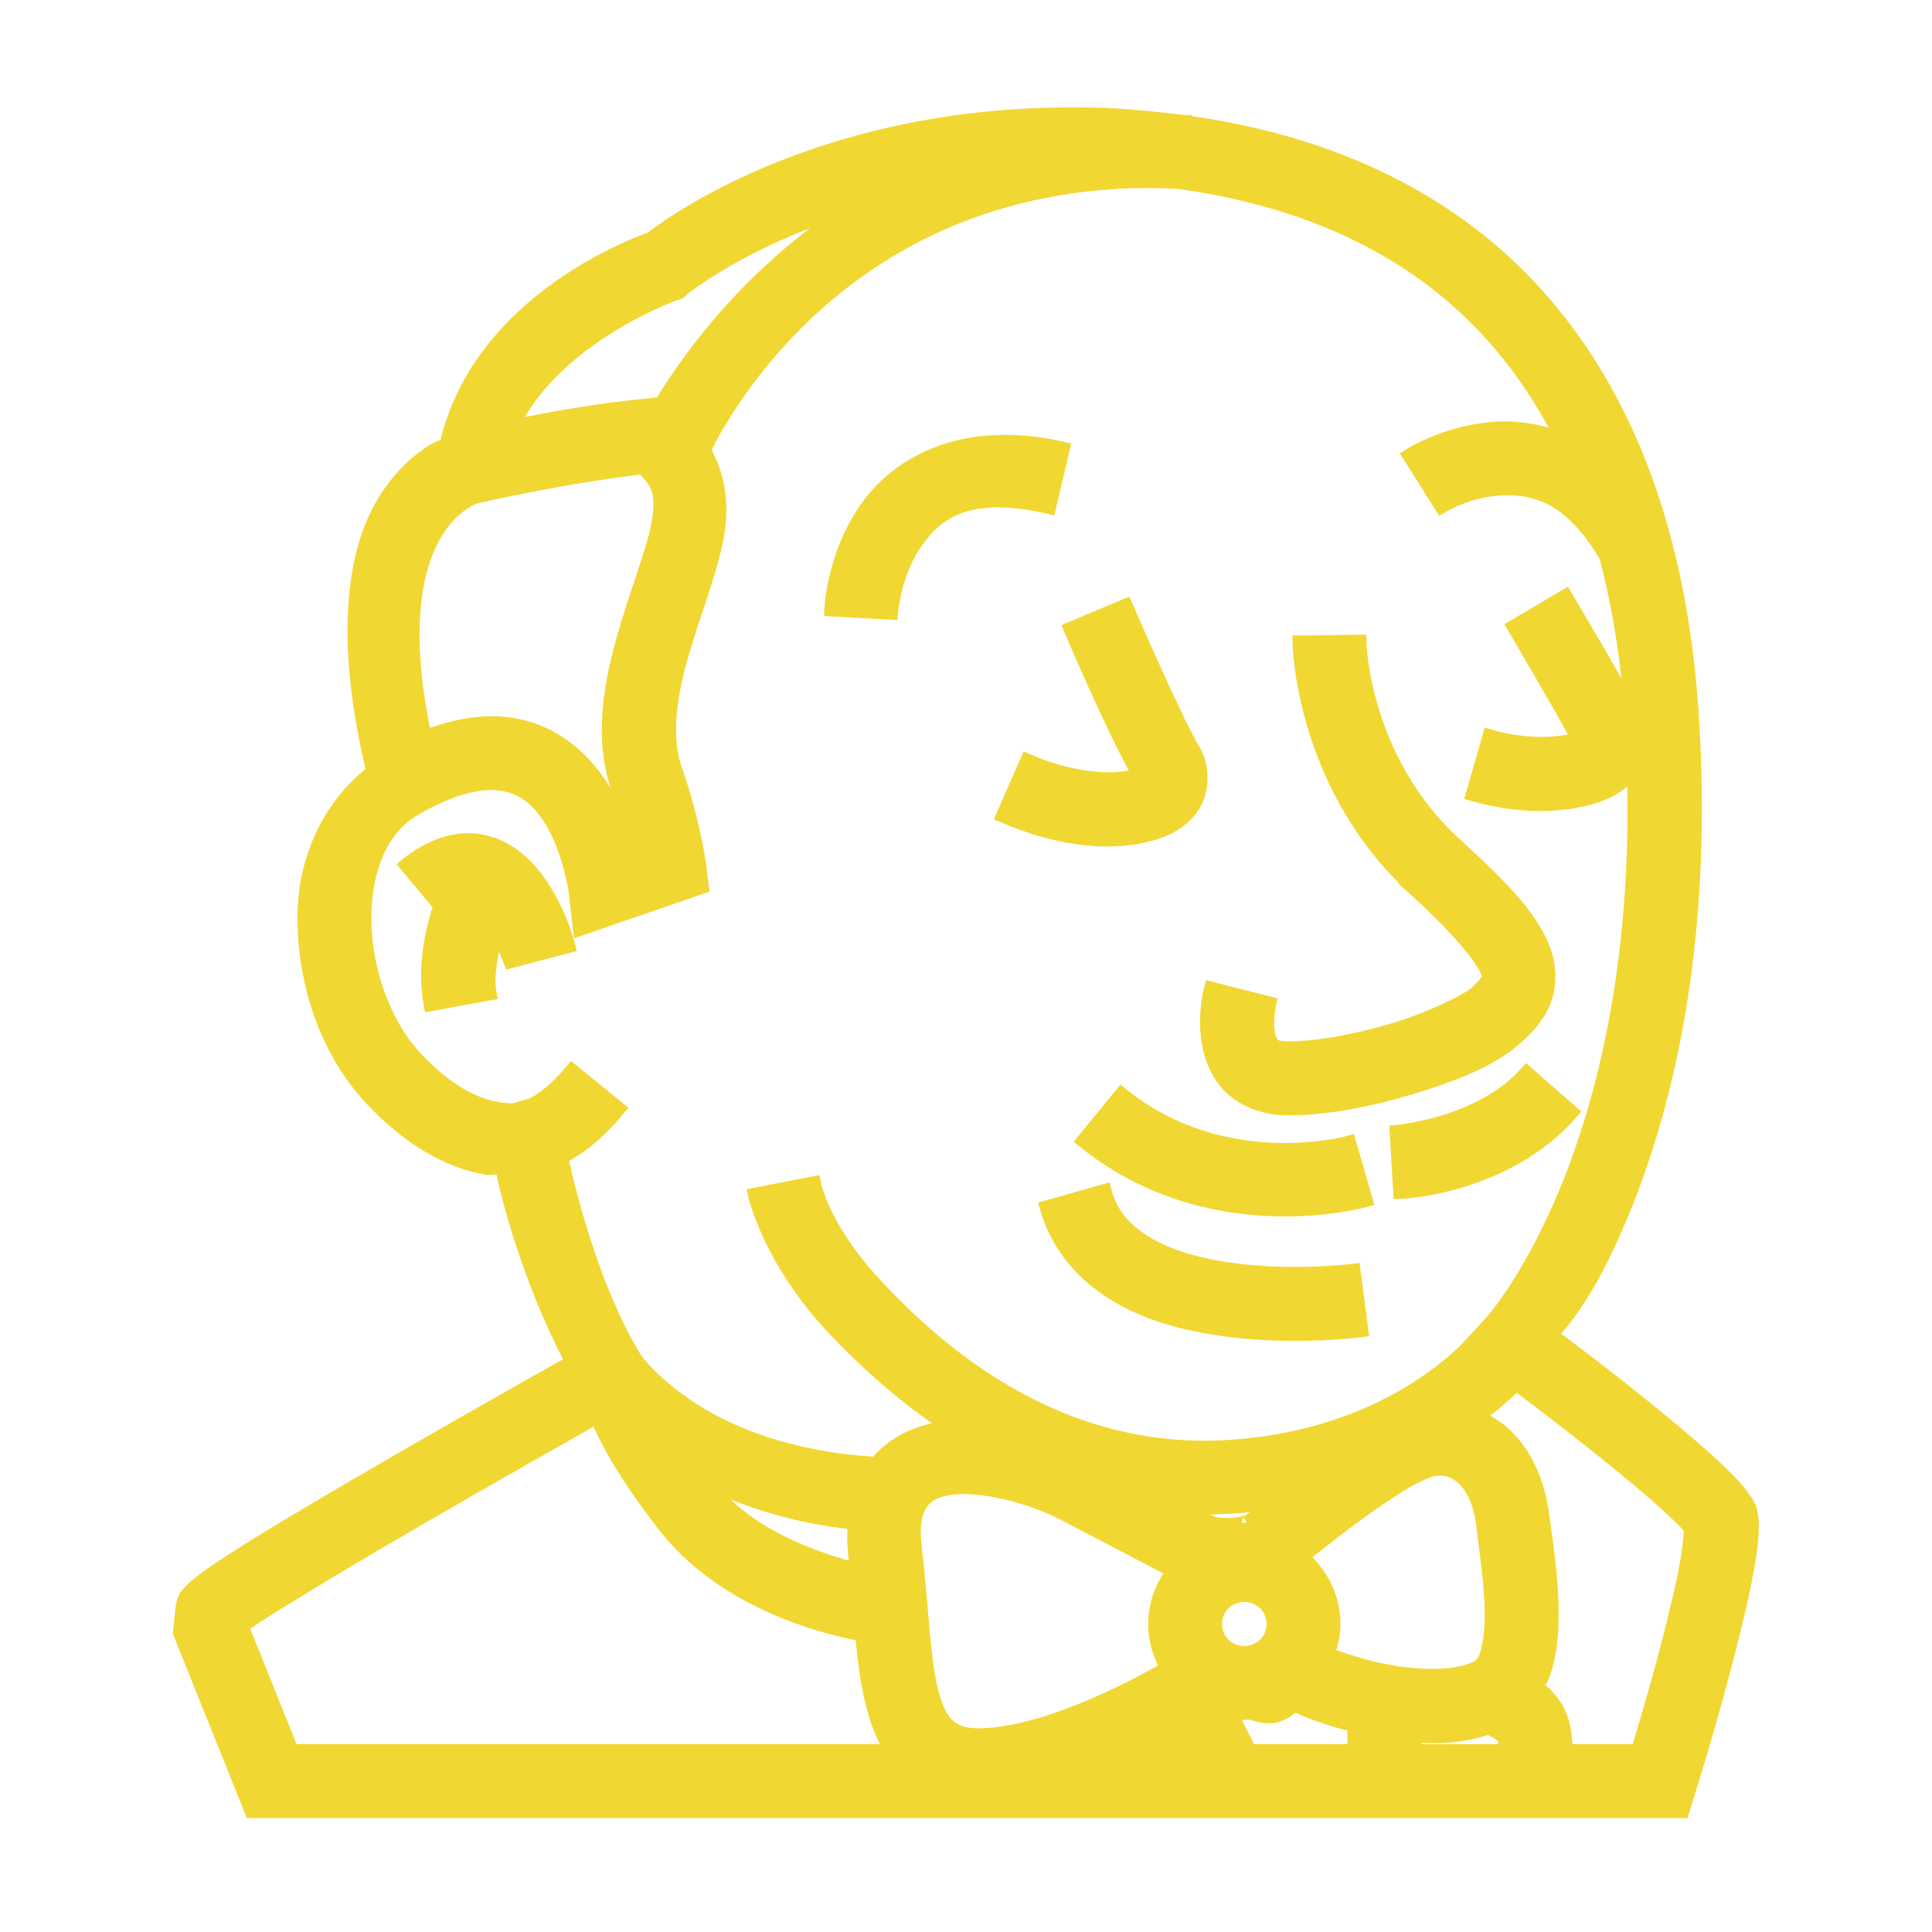
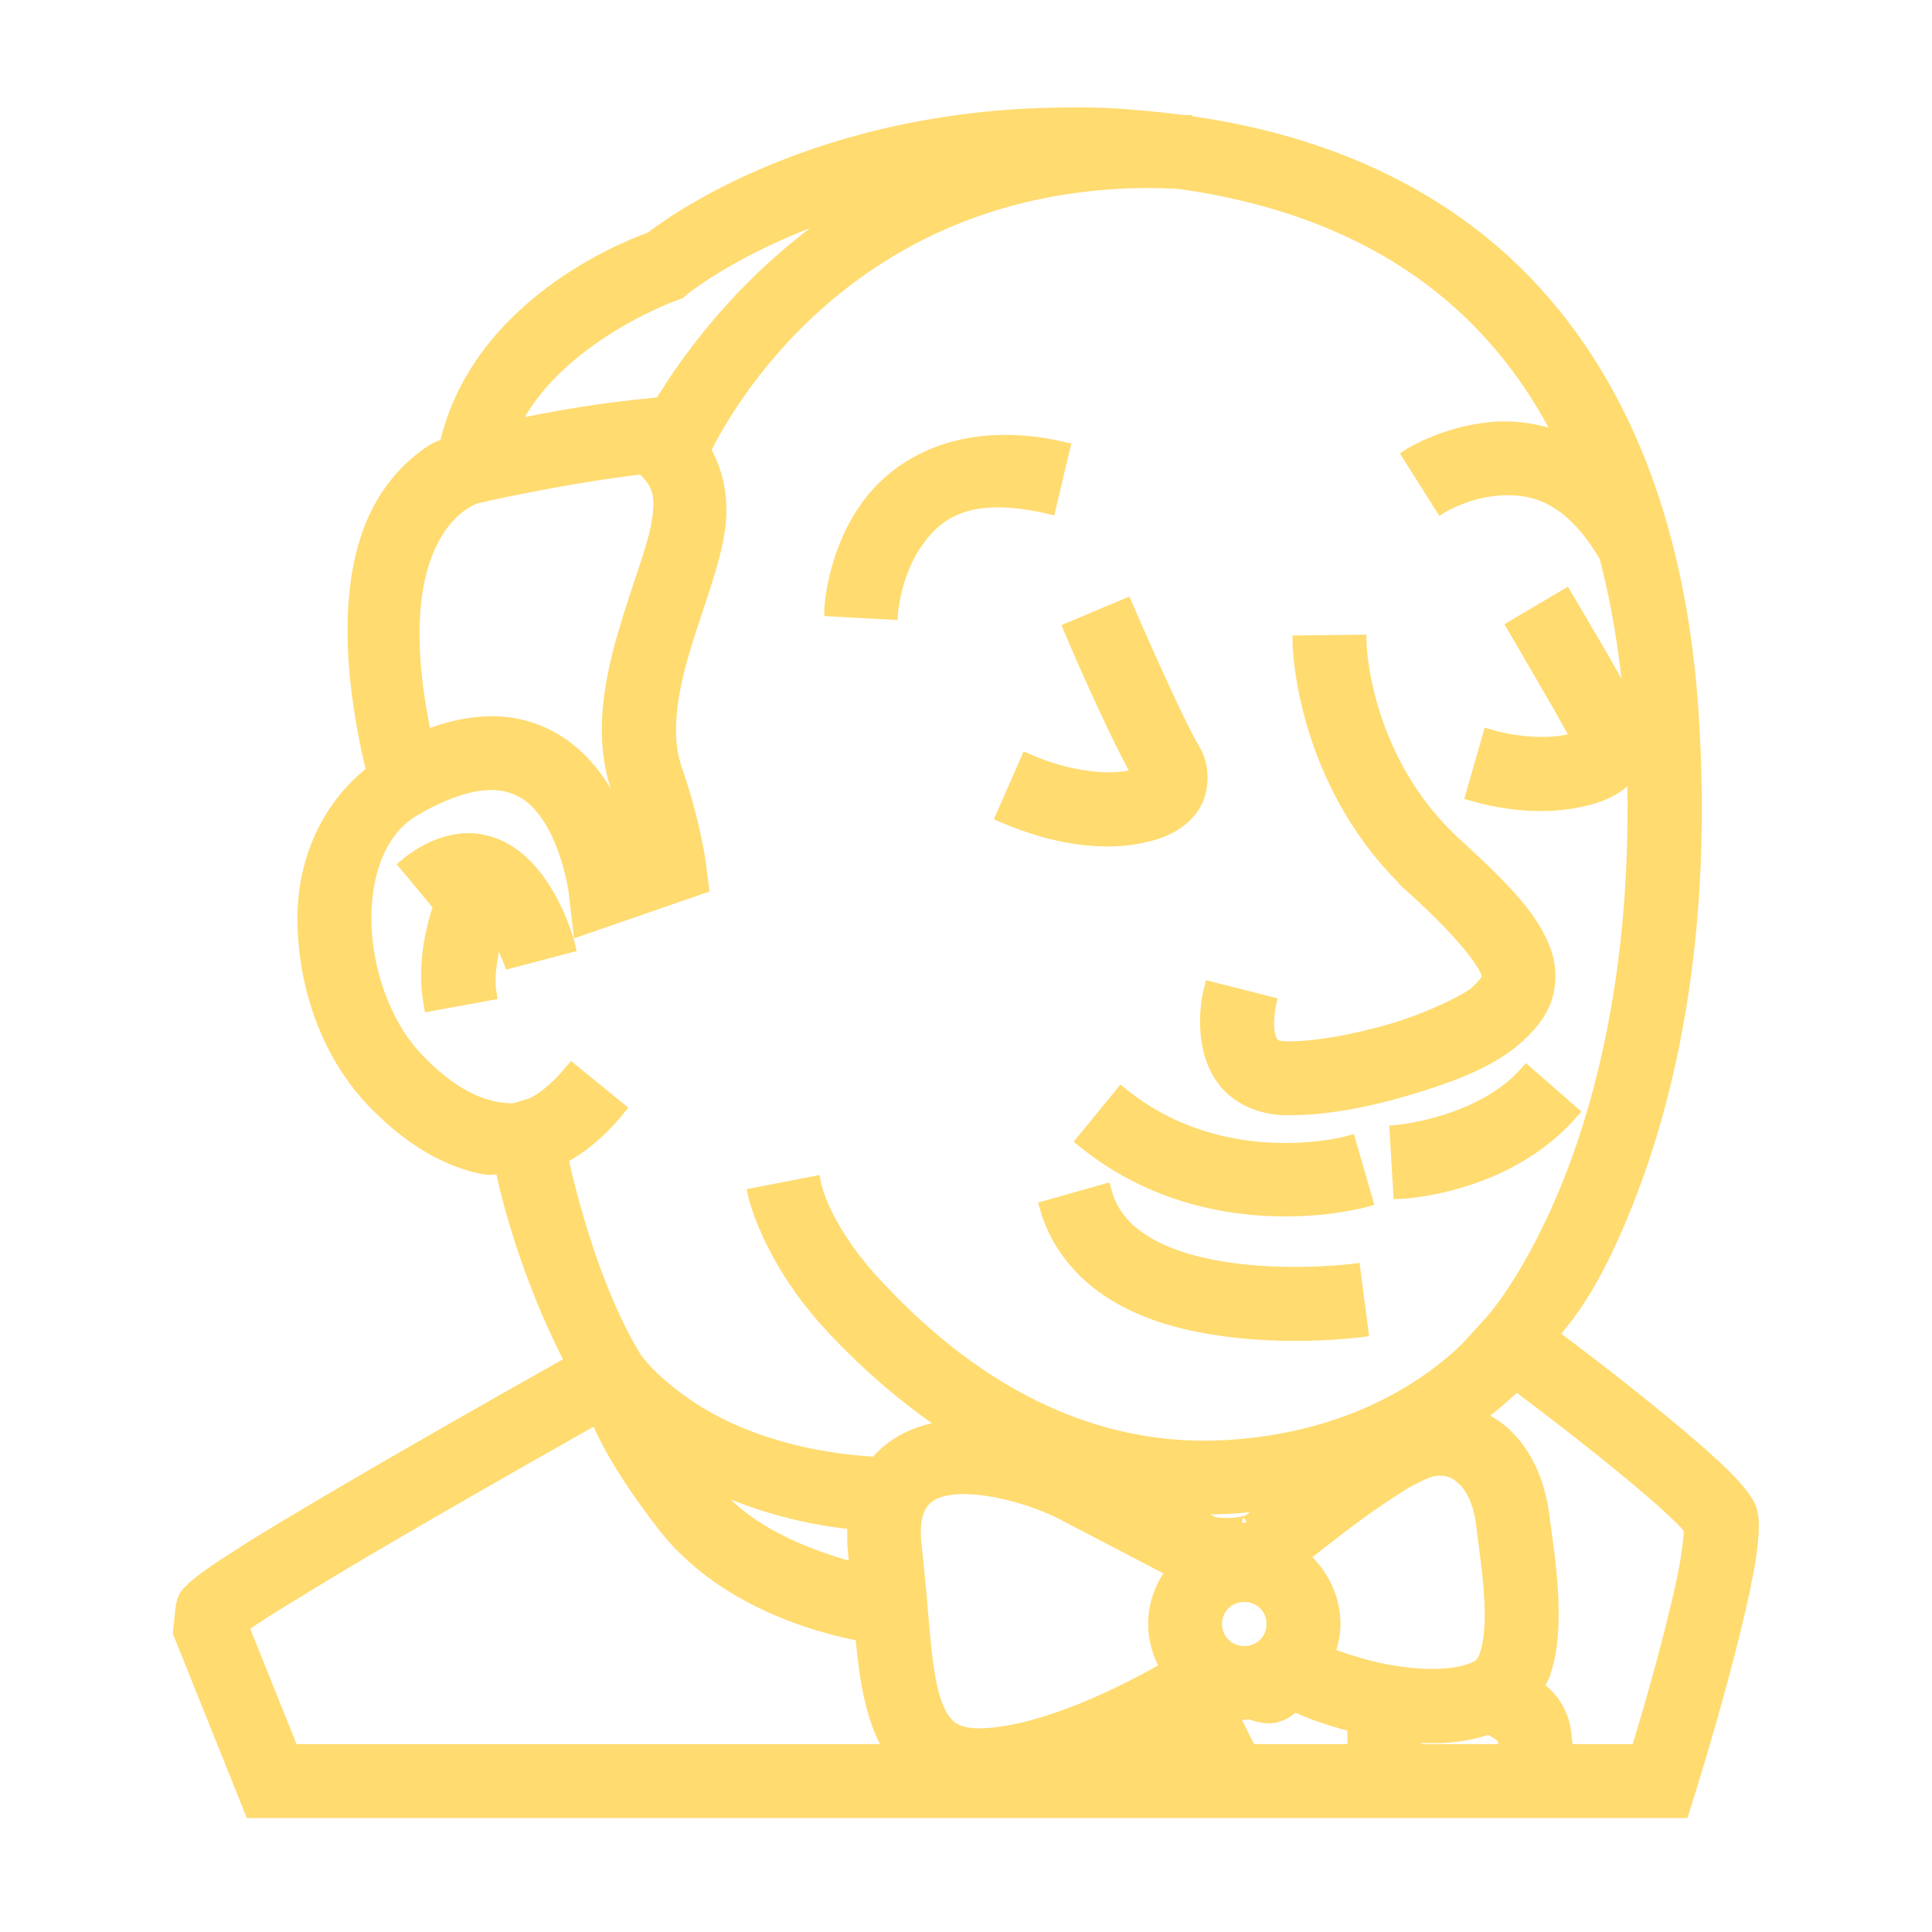
- <svg xmlns="http://www.w3.org/2000/svg" fill="#f1d732" width="800px" height="800px" viewBox="0 0 32 32" stroke="#f1d732" stroke-width="0.224">
+ <svg xmlns="http://www.w3.org/2000/svg" fill="#ffdb70" width="800px" height="800px" viewBox="0 0 32 32" stroke="#ffdb70" stroke-width="0.224">
  <g id="SVGRepo_bgCarrier" stroke-width="0" />
  <g id="SVGRepo_tracerCarrier" stroke-linecap="round" stroke-linejoin="round" />
  <g id="SVGRepo_iconCarrier">
    <path d="M 17.426 1.895 C 13.285 1.984 10.918 3.848 10.785 3.953 C 10.68 3.988 7.945 4.926 7.391 7.371 C 7.305 7.406 7.281 7.402 7.156 7.477 C 6.906 7.641 6.594 7.91 6.34 8.344 C 5.855 9.168 5.652 10.582 6.18 12.781 C 5.445 13.348 5.047 14.234 5.039 15.172 C 5.031 16.262 5.402 17.402 6.148 18.199 C 6.816 18.914 7.465 19.223 7.965 19.328 C 8.16 19.371 8.168 19.332 8.312 19.328 C 8.402 19.797 8.742 21.152 9.473 22.559 C 9.051 22.797 7.844 23.473 6.422 24.297 C 5.621 24.762 4.832 25.227 4.234 25.594 C 3.938 25.781 3.691 25.941 3.504 26.07 C 3.41 26.137 3.336 26.191 3.266 26.25 C 3.23 26.277 3.199 26.305 3.16 26.348 C 3.121 26.395 3.043 26.422 3.016 26.66 L 2.977 27.043 L 4.164 30 L 27.867 30 L 27.977 29.648 C 27.977 29.648 28.25 28.781 28.512 27.801 C 28.645 27.312 28.773 26.797 28.871 26.34 C 28.965 25.879 29.035 25.508 29.016 25.168 C 29 24.973 28.938 24.902 28.891 24.828 C 28.84 24.754 28.789 24.691 28.73 24.625 C 28.613 24.492 28.469 24.355 28.297 24.199 C 27.957 23.891 27.523 23.531 27.09 23.184 C 26.391 22.625 25.945 22.297 25.699 22.109 C 25.91 21.848 26.363 21.375 26.941 19.91 C 27.648 18.129 28.277 15.422 28.016 11.715 C 27.766 8.207 26.555 5.766 24.77 4.203 C 23.324 2.945 21.535 2.281 19.637 2.023 L 19.637 2.016 C 19.621 2.016 19.609 2.02 19.594 2.016 C 19.16 1.961 18.723 1.918 18.277 1.898 C 17.984 1.891 17.703 1.887 17.426 1.895 Z M 18.516 3.016 C 18.836 2.996 19.168 3 19.512 3.016 C 21.254 3.254 22.852 3.855 24.113 4.961 C 24.805 5.566 25.402 6.332 25.879 7.277 C 25.508 7.133 25.137 7.078 24.809 7.094 C 23.961 7.141 23.34 7.543 23.34 7.543 L 23.875 8.391 C 23.875 8.391 24.309 8.121 24.859 8.094 C 25.398 8.066 26.012 8.207 26.602 9.219 C 26.801 9.98 26.945 10.816 27.016 11.758 C 26.984 11.703 26.961 11.656 26.922 11.594 C 26.809 11.383 26.66 11.121 26.516 10.867 C 26.219 10.359 25.93 9.871 25.93 9.871 L 25.07 10.379 C 25.07 10.379 25.355 10.863 25.645 11.367 C 25.793 11.617 25.938 11.875 26.047 12.074 C 26.082 12.133 26.102 12.172 26.125 12.219 C 26.082 12.242 26.062 12.258 25.969 12.277 C 25.664 12.344 25.156 12.336 24.668 12.191 L 24.391 13.156 C 25.031 13.34 25.66 13.367 26.176 13.254 C 26.438 13.199 26.672 13.117 26.879 12.941 C 26.945 12.887 27.004 12.805 27.059 12.719 C 27.152 15.793 26.605 18.043 26.016 19.543 C 25.363 21.191 24.688 21.91 24.688 21.91 L 24.312 22.32 L 24.312 22.324 C 23.766 22.859 22.523 23.805 20.422 23.957 C 17.5 24.172 15.5 22.344 14.535 21.316 C 13.613 20.34 13.484 19.594 13.484 19.594 L 12.5 19.785 C 12.5 19.785 12.73 20.859 13.809 22.004 C 14.238 22.461 14.898 23.09 15.754 23.656 C 15.691 23.66 15.625 23.652 15.559 23.664 C 15.168 23.73 14.781 23.91 14.512 24.242 C 13.094 24.16 12.098 23.75 11.465 23.34 C 10.785 22.895 10.527 22.512 10.52 22.5 C 9.852 21.414 9.457 19.891 9.297 19.172 C 9.566 19.035 9.902 18.789 10.25 18.363 L 9.473 17.73 C 9.199 18.062 8.973 18.215 8.828 18.289 C 8.82 18.293 8.828 18.289 8.82 18.293 L 8.57 18.371 C 8.57 18.371 8.473 18.414 8.176 18.352 C 7.879 18.289 7.426 18.102 6.879 17.516 C 6.352 16.953 6.031 16.023 6.039 15.184 C 6.047 14.34 6.352 13.66 6.922 13.371 L 6.938 13.359 C 7.613 12.984 8.062 12.934 8.367 12.996 C 8.672 13.059 8.883 13.234 9.062 13.488 C 9.426 14 9.531 14.77 9.531 14.77 L 9.602 15.391 L 11.629 14.691 L 11.578 14.289 C 11.578 14.289 11.484 13.598 11.188 12.75 C 11.004 12.238 11.086 11.574 11.281 10.887 C 11.473 10.199 11.758 9.52 11.875 8.898 C 12 8.242 11.84 7.773 11.66 7.453 C 12.02 6.727 13.934 3.277 18.516 3.016 Z M 14.141 3.41 C 12.449 4.488 11.438 5.883 10.949 6.688 L 10.812 6.703 C 9.887 6.789 9.086 6.938 8.484 7.066 C 9.18 5.586 11.156 4.875 11.156 4.875 L 11.246 4.844 L 11.316 4.785 C 11.316 4.785 12.301 3.973 14.141 3.41 Z M 16.453 7.32 C 15.406 7.375 14.691 7.895 14.309 8.477 C 13.793 9.254 13.766 10.098 13.766 10.098 L 14.762 10.152 C 14.762 10.152 14.805 9.535 15.141 9.027 C 15.477 8.52 15.992 8.078 17.379 8.402 L 17.609 7.43 C 17.188 7.332 16.801 7.301 16.453 7.32 Z M 10.648 7.742 C 10.852 7.969 11.012 8.086 10.895 8.711 C 10.812 9.148 10.527 9.852 10.312 10.621 C 10.102 11.387 9.949 12.25 10.242 13.082 C 10.43 13.613 10.445 13.812 10.484 14.031 L 10.312 14.09 C 10.25 13.746 10.262 13.445 9.883 12.91 C 9.598 12.512 9.164 12.137 8.562 12.016 C 8.117 11.926 7.609 11.984 7.039 12.207 C 6.645 10.363 6.898 9.367 7.203 8.852 C 7.367 8.566 7.555 8.41 7.691 8.324 C 7.828 8.238 7.883 8.227 7.883 8.227 L 7.891 8.227 C 7.891 8.227 9.258 7.906 10.648 7.742 Z M 18.648 10.027 L 17.727 10.414 C 17.727 10.414 18.406 12.023 18.855 12.816 C 18.824 12.836 18.82 12.848 18.715 12.871 C 18.379 12.945 17.738 12.91 17.012 12.594 L 16.609 13.512 C 17.5 13.898 18.309 13.984 18.926 13.848 C 19.234 13.781 19.516 13.668 19.719 13.41 C 19.926 13.152 19.945 12.715 19.77 12.426 C 19.457 11.906 18.648 10.027 18.648 10.027 Z M 22.52 10.625 L 21.52 10.637 C 21.52 10.637 21.547 13.016 23.453 14.742 L 23.449 14.742 C 24.25 15.469 24.586 15.941 24.641 16.109 C 24.668 16.195 24.66 16.188 24.645 16.219 C 24.633 16.25 24.574 16.328 24.457 16.438 C 24.309 16.57 23.723 16.863 23.09 17.055 C 22.457 17.246 21.746 17.371 21.297 17.359 C 21.129 17.352 21.105 17.32 21.078 17.293 C 21.047 17.262 21.016 17.195 21 17.09 C 20.969 16.883 21.027 16.617 21.027 16.617 L 20.055 16.371 C 20.055 16.371 19.941 16.773 20.012 17.238 C 20.047 17.473 20.133 17.742 20.344 17.973 C 20.559 18.203 20.898 18.348 21.27 18.359 C 21.91 18.375 22.672 18.227 23.379 18.012 C 24.086 17.797 24.711 17.555 25.125 17.18 C 25.289 17.031 25.453 16.863 25.559 16.625 C 25.664 16.387 25.68 16.078 25.594 15.801 C 25.414 15.254 24.961 14.766 24.121 14 C 22.551 12.578 22.52 10.625 22.52 10.625 Z M 7.688 13.914 C 7.367 13.934 7.031 14.078 6.727 14.328 L 7.289 15.004 C 7.152 15.414 7.016 16.016 7.129 16.637 L 8.113 16.457 C 8.059 16.16 8.141 15.758 8.23 15.422 C 8.355 15.676 8.453 15.926 8.453 15.926 L 9.418 15.672 C 9.418 15.672 9.273 15.062 8.883 14.547 C 8.684 14.289 8.406 14.023 8 13.938 C 7.898 13.914 7.793 13.906 7.688 13.914 Z M 25.285 17.766 C 24.523 18.629 23.129 18.746 23.129 18.746 L 23.188 19.746 C 23.188 19.746 24.93 19.688 26.035 18.422 Z M 18.574 18.121 L 17.941 18.895 C 20.062 20.617 22.625 19.879 22.625 19.879 L 22.348 18.922 C 22.348 18.922 20.281 19.504 18.574 18.121 Z M 18.297 19.723 L 17.332 19.996 C 17.527 20.691 18.012 21.188 18.562 21.496 C 19.109 21.805 19.73 21.949 20.316 22.027 C 21.488 22.18 22.551 22.035 22.551 22.035 L 22.422 21.043 C 22.422 21.043 21.457 21.168 20.449 21.035 C 19.941 20.973 19.434 20.84 19.047 20.625 C 18.664 20.406 18.41 20.141 18.297 19.723 Z M 25.113 22.922 C 25.363 23.113 25.789 23.426 26.465 23.965 C 26.891 24.305 27.316 24.656 27.625 24.938 C 27.781 25.082 27.91 25.207 27.984 25.293 C 27.996 25.305 27.996 25.305 28.004 25.312 C 28 25.441 27.973 25.742 27.891 26.133 C 27.801 26.562 27.672 27.066 27.547 27.543 C 27.336 28.312 27.199 28.758 27.125 29 L 25.949 29 L 25.914 28.715 C 25.871 28.332 25.664 28.098 25.453 27.938 C 25.492 27.863 25.543 27.793 25.566 27.719 C 25.672 27.41 25.703 27.086 25.703 26.77 C 25.711 26.133 25.598 25.492 25.555 25.141 C 25.488 24.566 25.27 24.074 24.902 23.738 C 24.773 23.625 24.629 23.539 24.473 23.469 C 24.738 23.27 24.957 23.078 25.113 22.922 Z M 9.883 23.473 C 10.035 23.824 10.301 24.359 10.984 25.246 C 11.945 26.496 13.531 26.934 14.277 27.074 C 14.32 27.539 14.375 27.984 14.496 28.387 C 14.559 28.602 14.648 28.809 14.77 29 L 4.836 29 L 4.008 26.938 C 4.035 26.918 4.043 26.91 4.074 26.891 C 4.23 26.781 4.473 26.625 4.766 26.449 C 5.344 26.09 6.125 25.625 6.922 25.164 C 8.297 24.367 9.387 23.754 9.883 23.473 Z M 23.695 24.348 C 23.934 24.301 24.086 24.352 24.23 24.484 C 24.375 24.613 24.516 24.863 24.562 25.258 C 24.609 25.664 24.707 26.254 24.703 26.766 C 24.703 27.02 24.672 27.25 24.625 27.395 C 24.574 27.543 24.523 27.59 24.469 27.617 C 24.07 27.82 23.34 27.777 22.719 27.625 C 22.434 27.555 22.188 27.469 21.992 27.398 C 22.051 27.242 22.09 27.074 22.09 26.898 C 22.09 26.453 21.883 26.059 21.566 25.785 C 21.902 25.52 22.27 25.227 22.652 24.957 C 22.895 24.789 23.125 24.633 23.316 24.523 C 23.512 24.414 23.68 24.352 23.695 24.348 Z M 11.723 24.547 C 12.375 24.855 13.156 25.121 14.152 25.223 C 14.141 25.387 14.141 25.559 14.16 25.742 C 14.172 25.828 14.176 25.91 14.184 26 C 13.492 25.816 12.387 25.434 11.773 24.637 C 11.73 24.582 11.762 24.602 11.723 24.547 Z M 16.125 24.641 C 16.57 24.672 17.129 24.828 17.578 25.051 L 19.434 26.02 C 19.246 26.266 19.129 26.57 19.129 26.898 C 19.129 27.164 19.207 27.41 19.332 27.629 C 18.676 28.004 17.406 28.656 16.359 28.734 C 16.016 28.758 15.852 28.695 15.738 28.609 C 15.629 28.523 15.531 28.371 15.453 28.102 C 15.293 27.562 15.273 26.645 15.156 25.625 C 15.105 25.219 15.18 25.008 15.266 24.887 C 15.355 24.766 15.488 24.688 15.719 24.652 C 15.836 24.633 15.973 24.629 16.125 24.641 Z M 21.137 24.859 C 20.98 24.98 20.785 25.121 20.66 25.219 C 20.707 25.184 20.531 25.258 20.355 25.254 C 20.211 25.254 20.133 25.242 20.094 25.234 L 19.562 24.957 C 19.863 24.977 20.172 24.977 20.492 24.953 C 20.723 24.938 20.922 24.895 21.137 24.859 Z M 20.609 26.422 C 20.879 26.422 21.09 26.629 21.09 26.898 C 21.09 27.168 20.879 27.375 20.609 27.375 C 20.34 27.375 20.129 27.168 20.129 26.898 C 20.129 26.629 20.34 26.422 20.609 26.422 Z M 21.441 28.238 C 21.598 28.309 21.887 28.441 22.43 28.578 L 22.43 29 L 20.703 29 L 20.375 28.352 C 20.453 28.363 20.531 28.375 20.609 28.375 C 20.641 28.375 20.668 28.367 20.699 28.367 C 20.859 28.418 21.012 28.453 21.133 28.418 C 21.32 28.359 21.332 28.316 21.441 28.238 Z M 24.672 28.609 L 24.672 28.625 C 24.672 28.625 24.91 28.727 24.922 28.828 L 24.941 29 L 23.43 29 L 23.43 28.75 C 23.84 28.781 24.266 28.754 24.672 28.609 Z M 19.441 28.727 L 19.582 29 L 18.91 29 C 19.102 28.906 19.285 28.812 19.441 28.727 Z" />
  </g>
</svg>
